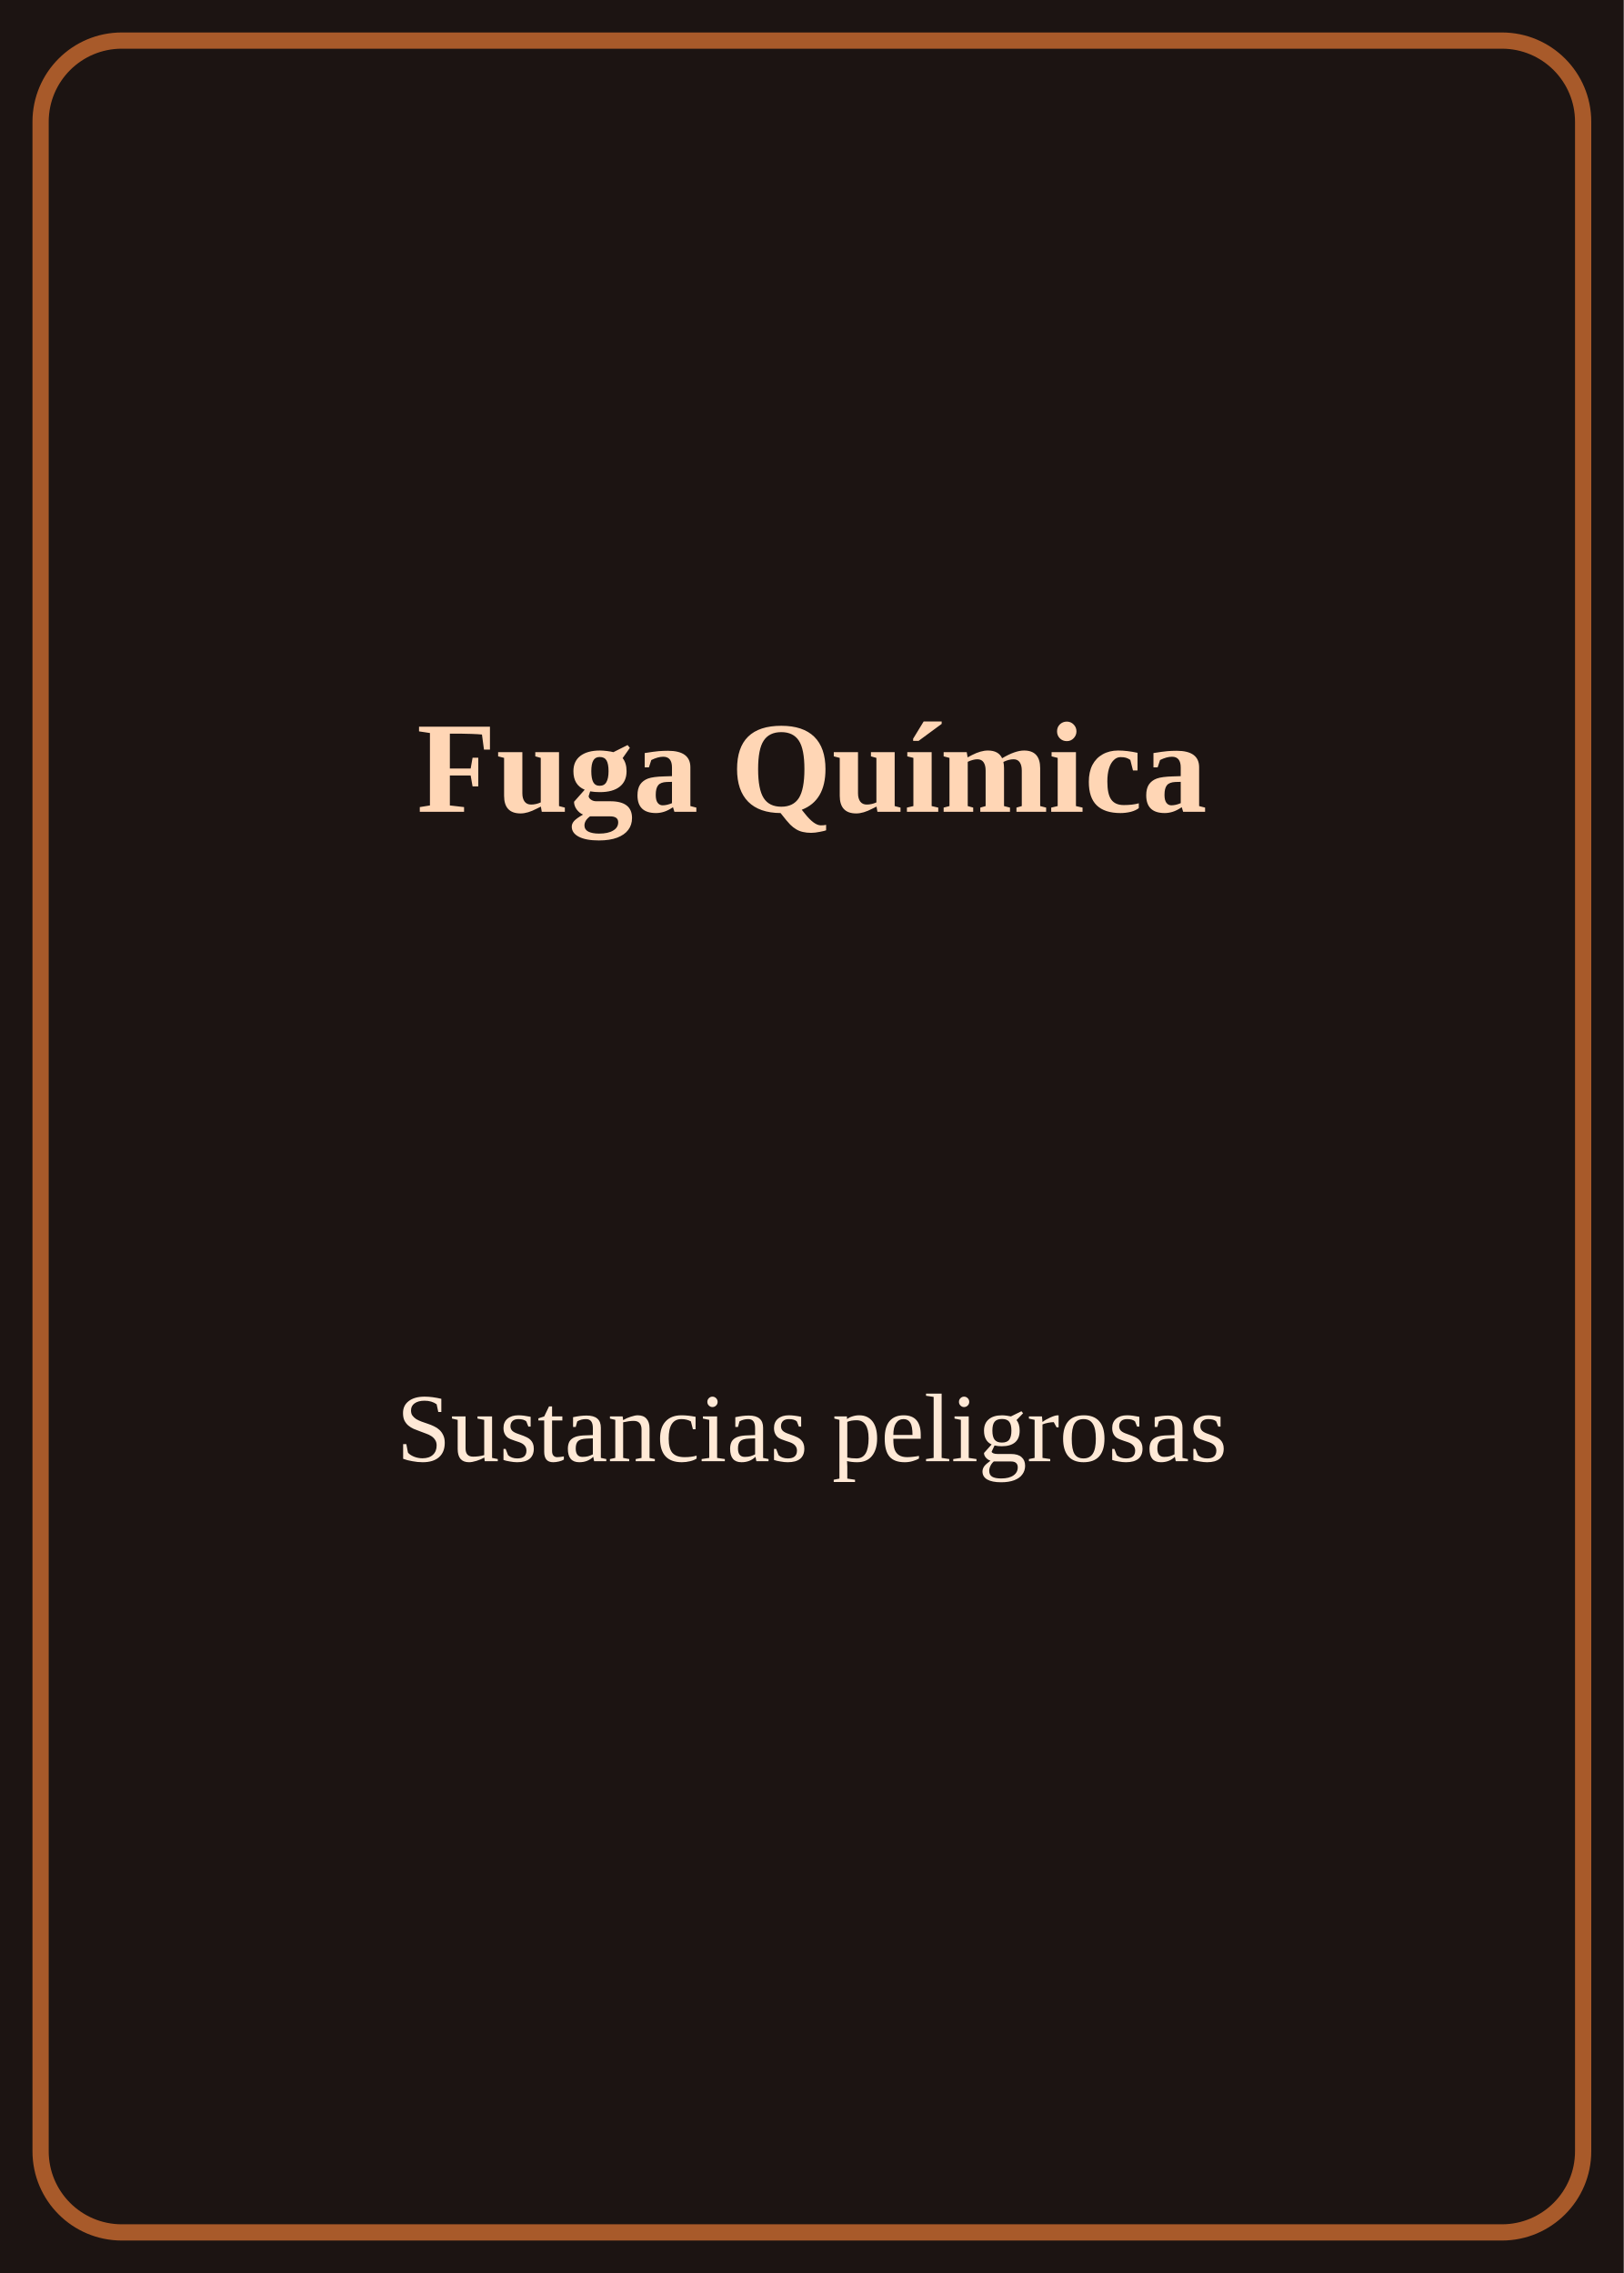
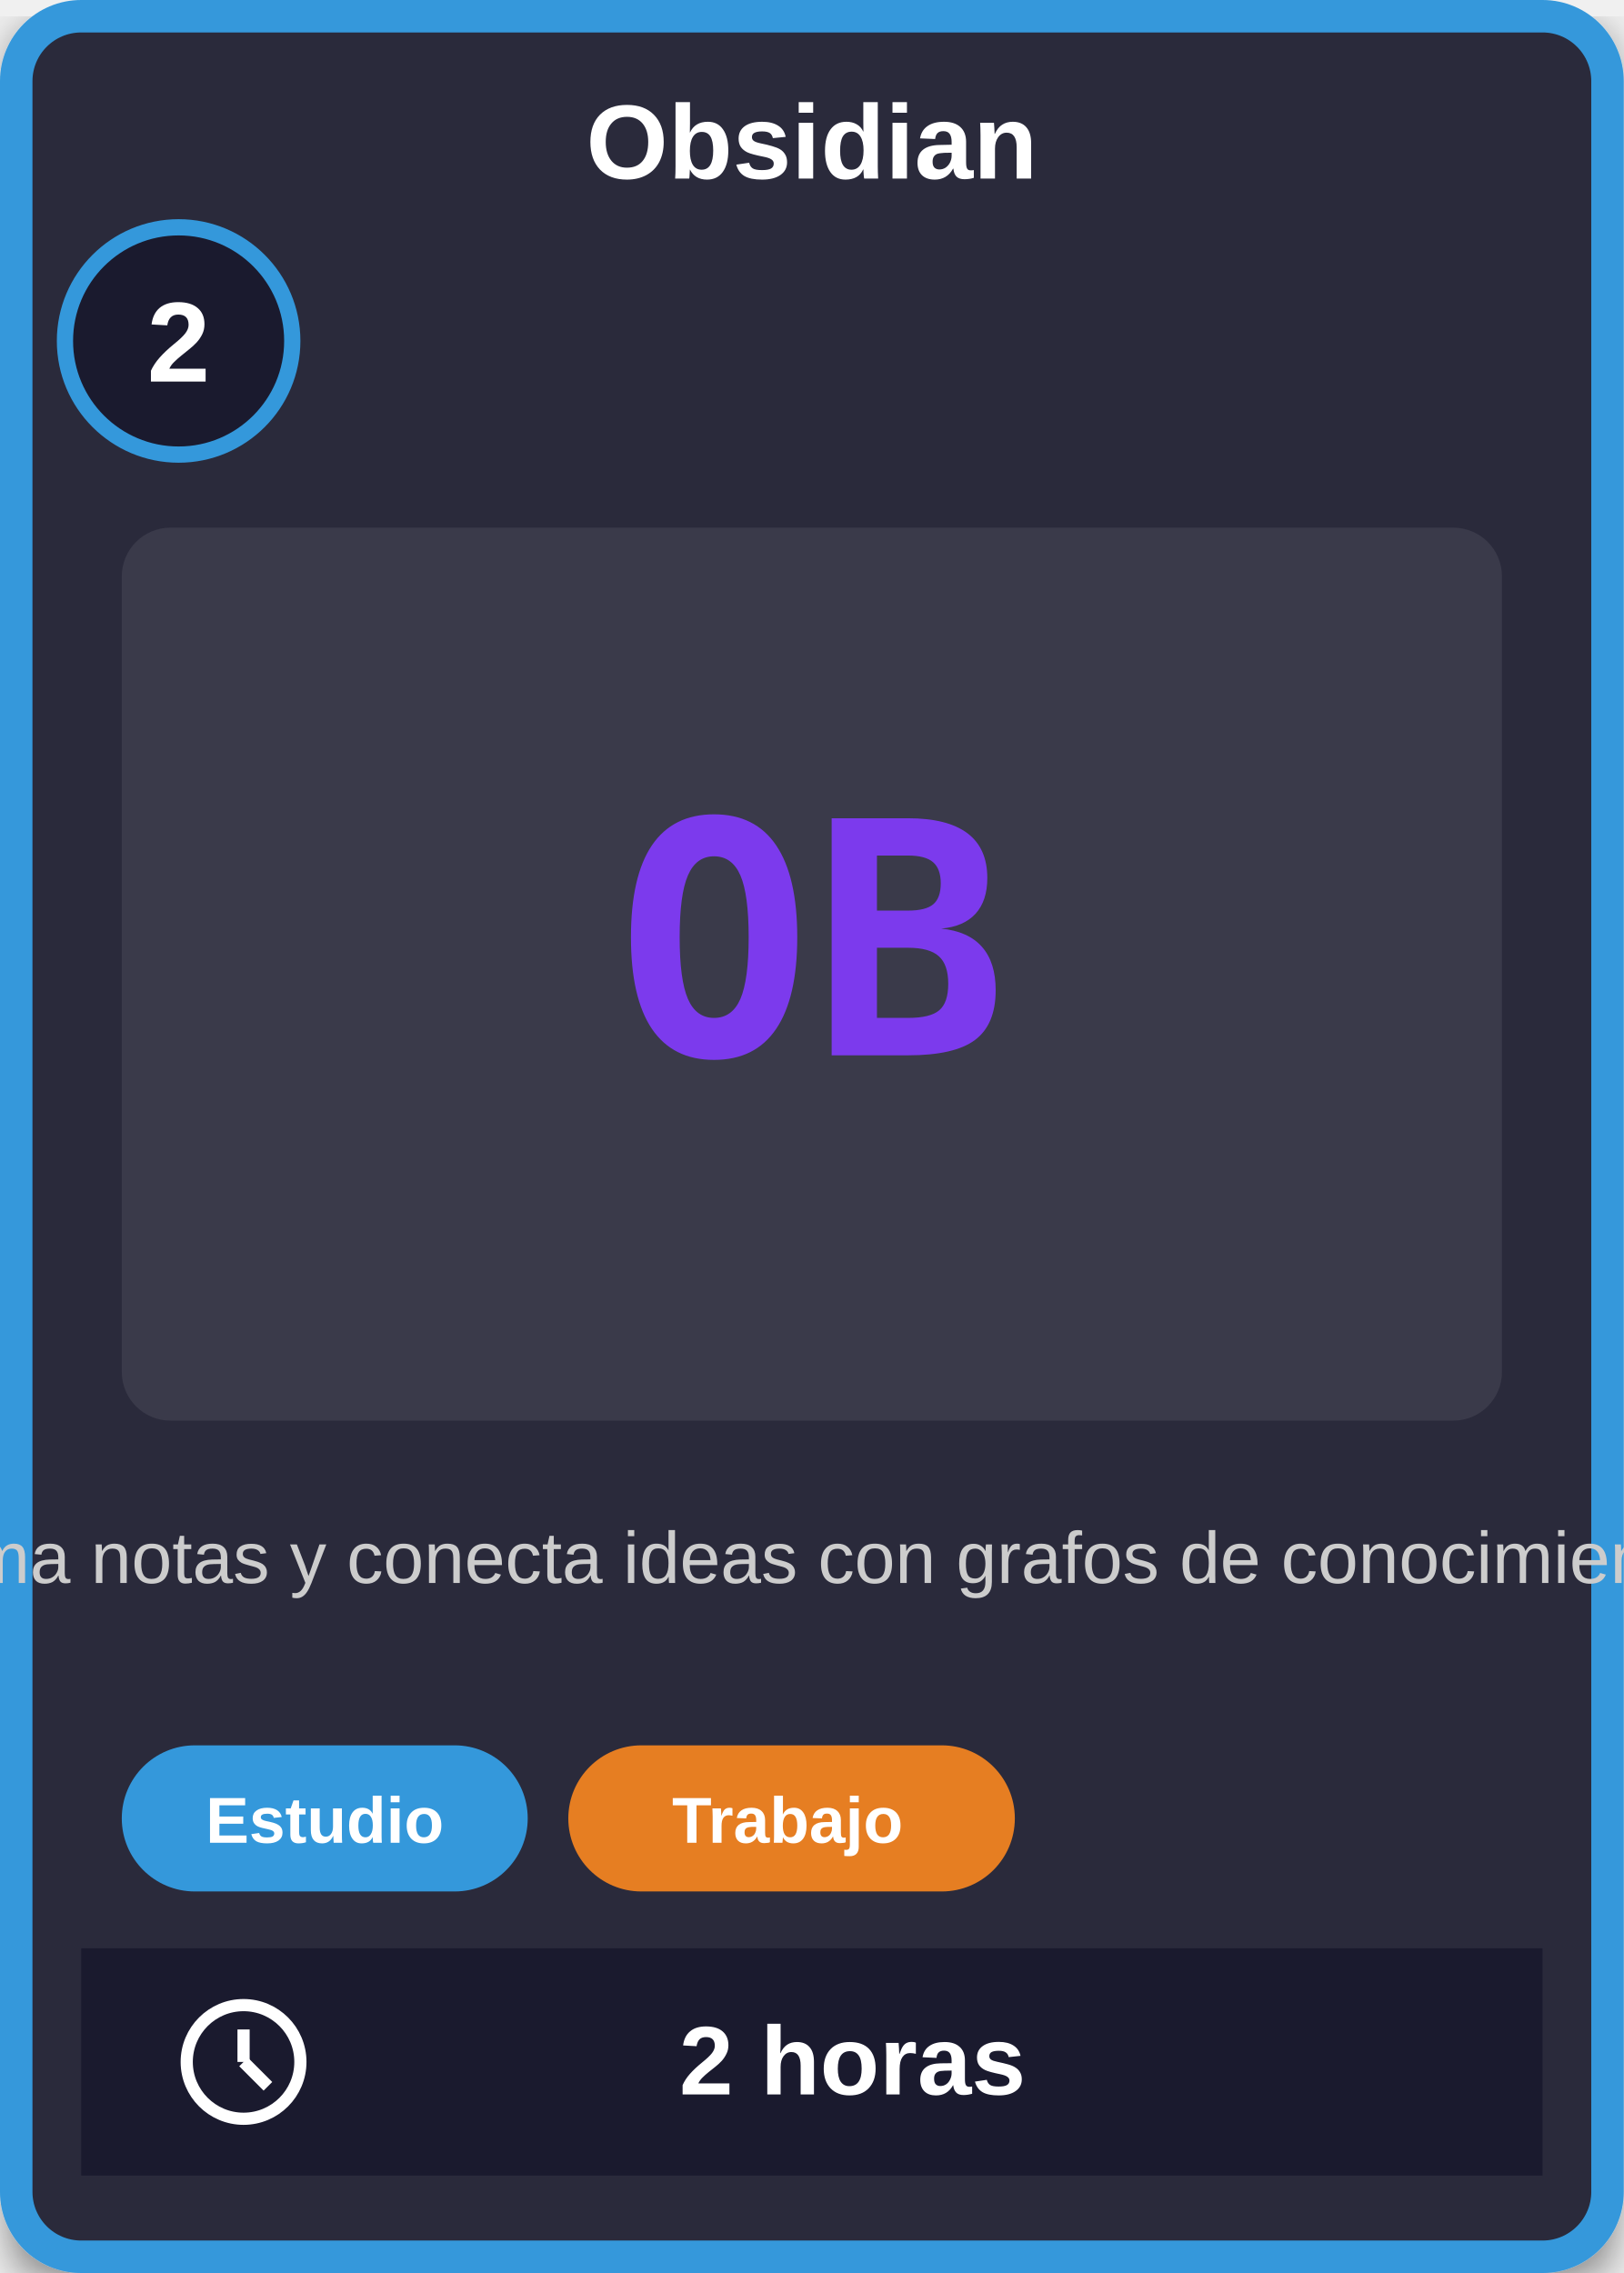
- <svg xmlns="http://www.w3.org/2000/svg" width="200" height="280">
-   <rect width="200" height="280" fill="#1c1412" />
-   <rect x="5" y="5" width="190" height="270" fill="none" stroke="#a85a2a" stroke-width="2" rx="10" />
-   <text x="100" y="100" text-anchor="middle" fill="#ffd6b5" font-size="16" font-weight="bold">Fuga Química</text>
-   <text x="100" y="180" text-anchor="middle" fill="#ffe9d6" font-size="12">Sustancias peligrosas</text>
+ <svg xmlns="http://www.w3.org/2000/svg" viewBox="0 0 200 280">
+   <defs>
+     <filter id="shadow5" x="-5%" y="-5%" width="110%" height="110%">
+       <feDropShadow dx="0" dy="2" stdDeviation="3" flood-color="#000" flood-opacity="0.5" />
+     </filter>
+   </defs>
+   <rect x="2" y="2" width="196" height="276" rx="8" ry="8" fill="#2a2a3a" stroke="#3498db" stroke-width="4" filter="url(#shadow5)" />
+   <text x="100" y="22" text-anchor="middle" fill="#ffffff" font-family="Arial, sans-serif" font-size="13" font-weight="bold">Obsidian</text>
+   <circle cx="22" cy="42" r="14" fill="#1a1a2e" stroke="#3498db" stroke-width="2" />
+   <text x="22" y="47" text-anchor="middle" fill="#ffffff" font-family="Arial, sans-serif" font-size="14" font-weight="bold">2</text>
+   <rect x="15" y="65" width="170" height="110" rx="6" ry="6" fill="#3a3a4a" />
+   <text x="100" y="130" text-anchor="middle" fill="#7c3aed" font-family="monospace, sans-serif" font-size="40" font-weight="bold">OB</text>
+   <text x="100" y="195" text-anchor="middle" fill="#cccccc" font-family="Arial, sans-serif" font-size="9">Toma notas y conecta ideas con grafos de conocimiento.</text>
+   <rect x="15" y="215" width="50" height="18" rx="9" ry="9" fill="#3498db" />
+   <text x="40" y="227" text-anchor="middle" fill="#ffffff" font-family="Arial, sans-serif" font-size="8" font-weight="bold">Estudio</text>
+   <rect x="70" y="215" width="55" height="18" rx="9" ry="9" fill="#e67e22" />
+   <text x="97" y="227" text-anchor="middle" fill="#ffffff" font-family="Arial, sans-serif" font-size="8" font-weight="bold">Trabajo</text>
+   <rect x="10" y="240" width="180" height="28" fill="#1a1a2e" />
+   <circle cx="30" cy="254" r="7" fill="none" stroke="#ffffff" stroke-width="1.5" />
+   <line x1="30" y1="250" x2="30" y2="254" stroke="#ffffff" stroke-width="1.5" />
+   <line x1="30" y1="254" x2="33" y2="257" stroke="#ffffff" stroke-width="1.5" />
+   <text x="105" y="258" text-anchor="middle" fill="#ffffff" font-family="Arial, sans-serif" font-size="12" font-weight="bold">2 horas</text>
</svg>
